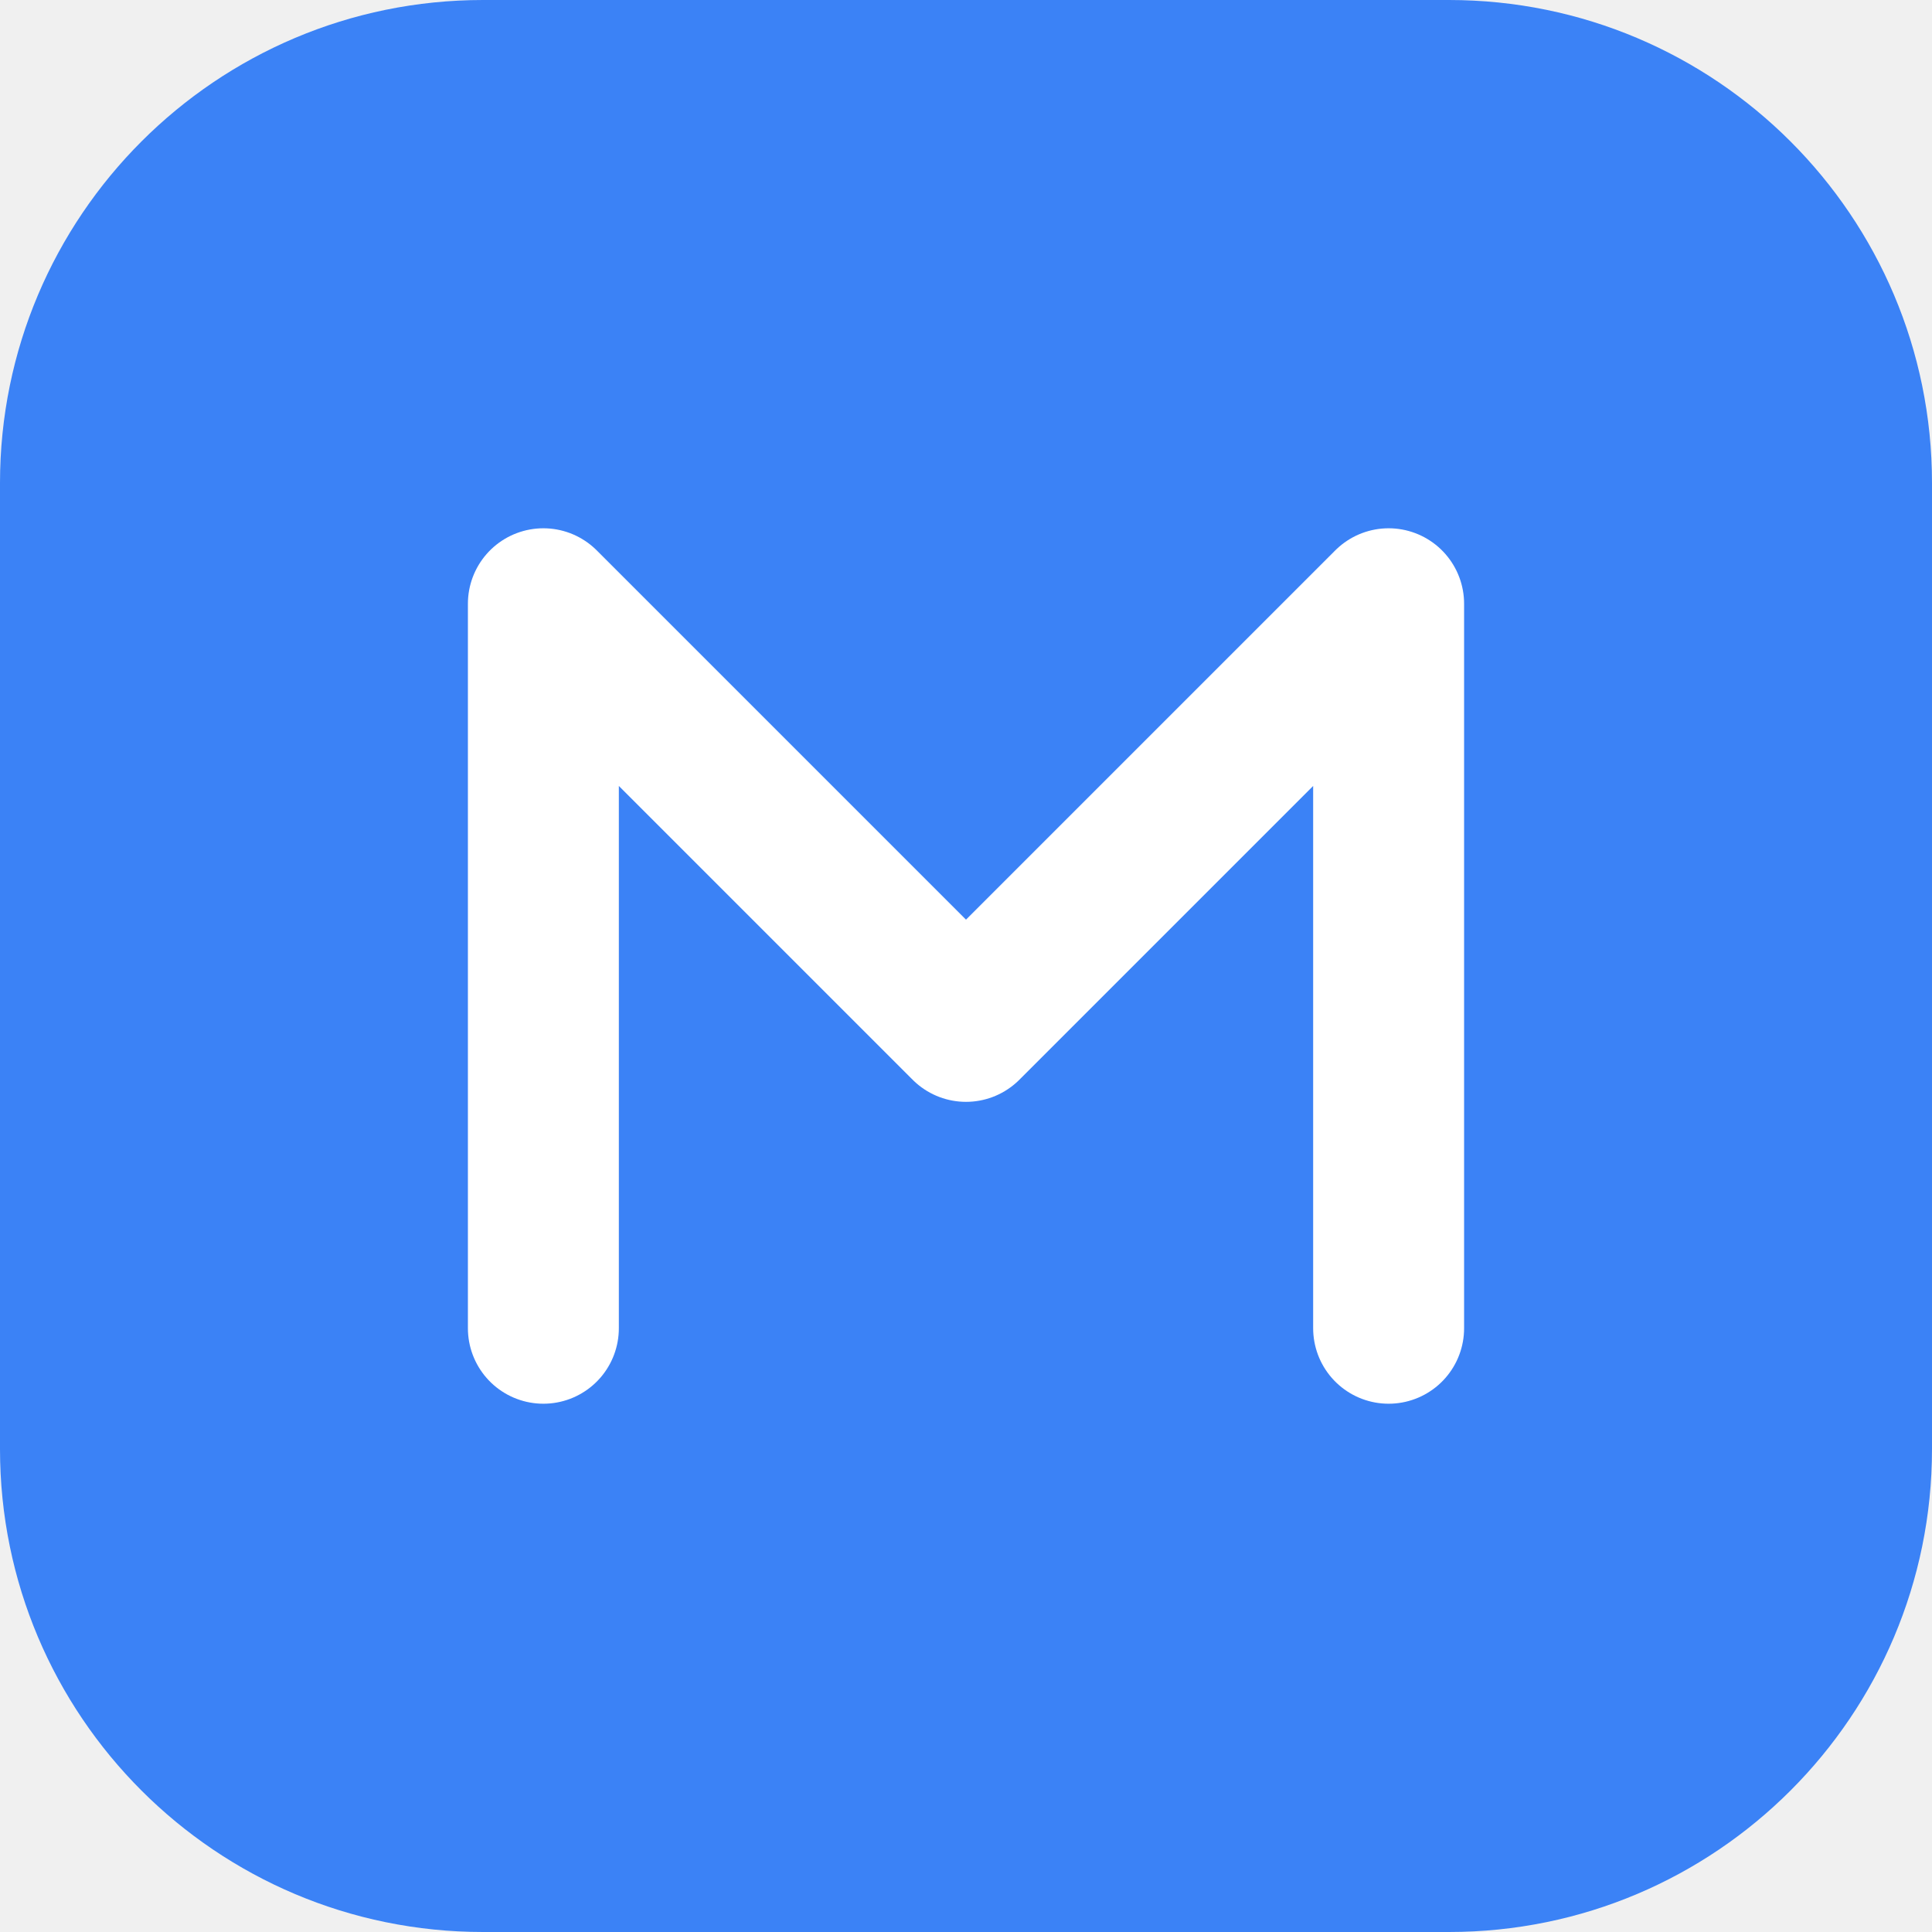
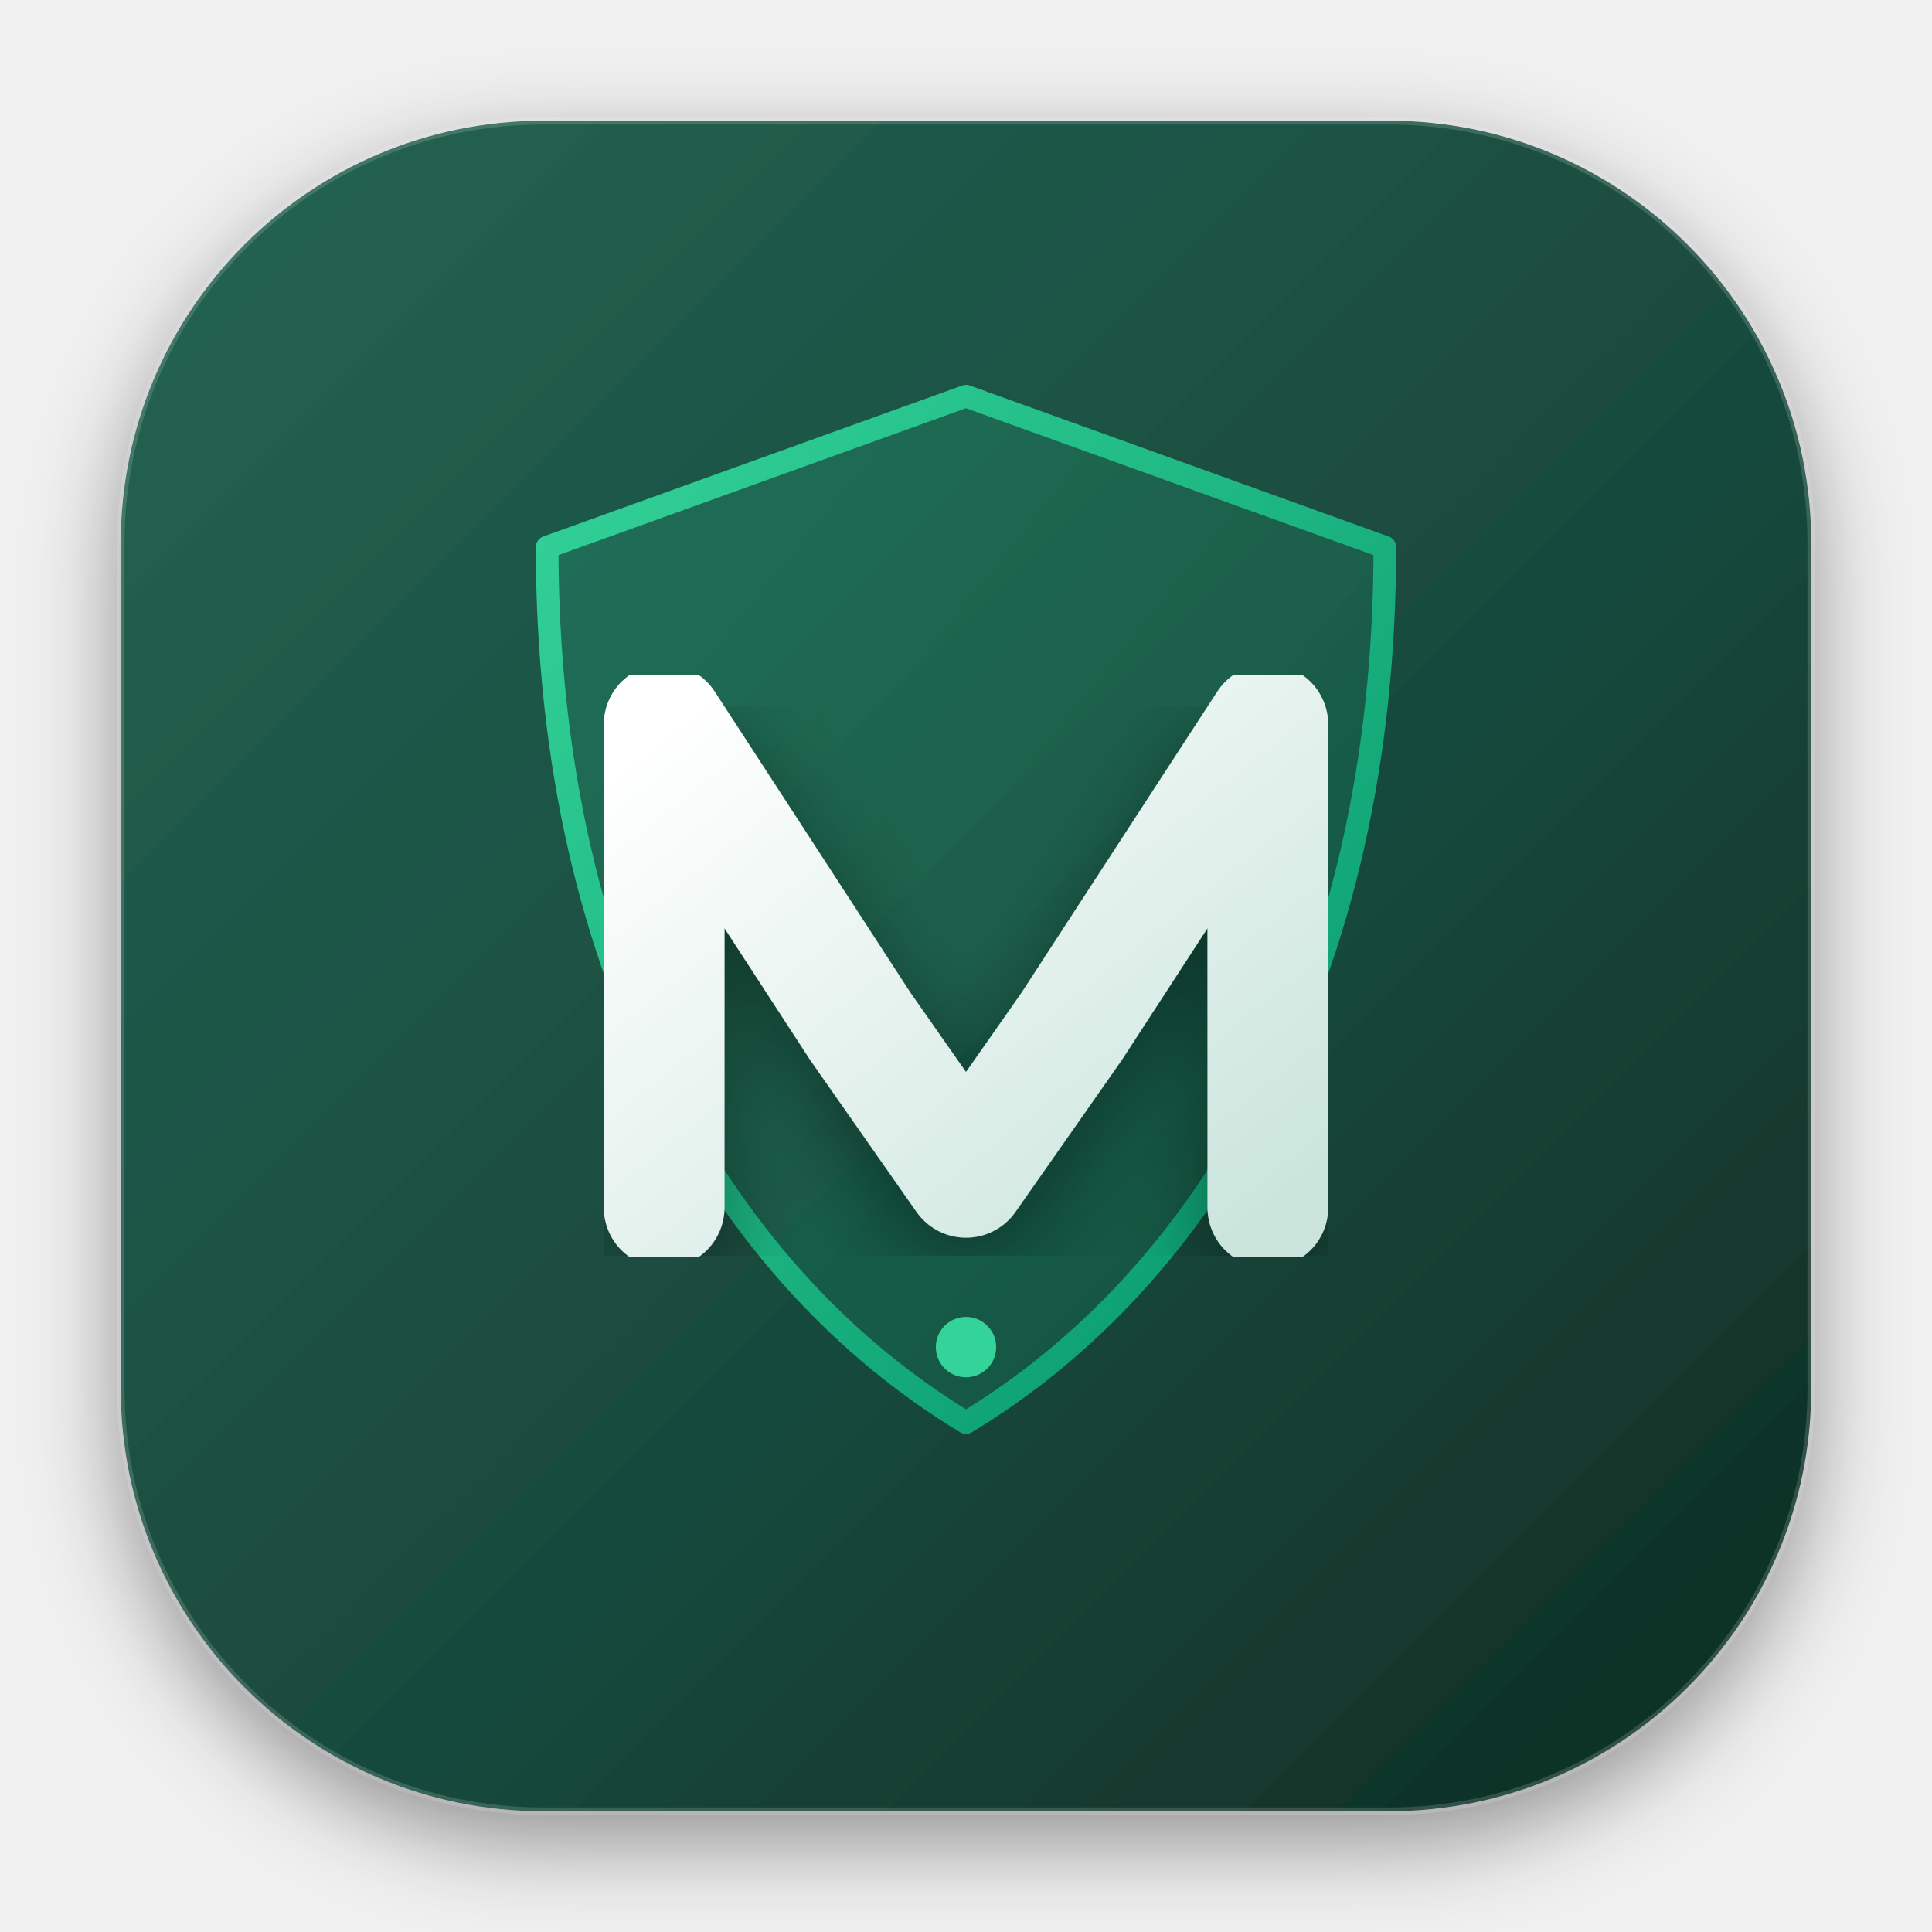
- <svg xmlns="http://www.w3.org/2000/svg" viewBox="0 0 64 64" fill="none">
-   <rect width="64" height="64" rx="16" fill="#3B82F6" />
-   <path d="M18 44V20L32 34L46 20V44" stroke="white" stroke-width="5" stroke-linecap="round" stroke-linejoin="round" />
+ <svg xmlns="http://www.w3.org/2000/svg" viewBox="0 0 1024 1024" width="1024" height="1024">
+   <defs>
+     <linearGradient id="bgGrad" x1="0%" y1="0%" x2="100%" y2="100%">
+       <stop offset="0%" stop-color="#246452" />
+       <stop offset="60%" stop-color="#18483b" />
+       <stop offset="100%" stop-color="#0e2a22" />
+     </linearGradient>
+     <linearGradient id="mGrad" x1="0%" y1="0%" x2="100%" y2="100%">
+       <stop offset="0%" stop-color="#ffffff" />
+       <stop offset="100%" stop-color="#cbe5dd" />
+     </linearGradient>
+     <linearGradient id="accentGrad" x1="0%" y1="0%" x2="100%" y2="100%">
+       <stop offset="0%" stop-color="#34d399" />
+       <stop offset="100%" stop-color="#059669" />
+     </linearGradient>
+     <filter id="shadow" x="-10%" y="-10%" width="120%" height="120%">
+       <feDropShadow dx="0" dy="16" stdDeviation="24" flood-color="#000000" flood-opacity="0.4" />
+     </filter>
+   </defs>
+   <rect x="64" y="64" width="896" height="896" rx="224" fill="url(#bgGrad)" filter="url(#shadow)" />
+   <rect x="64" y="64" width="896" height="896" rx="224" fill="none" stroke="#ffffff" stroke-width="4" stroke-opacity="0.15" />
+   <path d="M512 210 L734 290 C734 520 638 678 512 754 C386 678 290 520 290 290 Z" fill="url(#accentGrad)" fill-opacity="0.18" stroke="url(#accentGrad)" stroke-width="12" stroke-linejoin="round" />
+   <path d="M352 640 L352 384 L456 544 L512 624 L568 544 L672 384 L672 640" fill="none" stroke="url(#mGrad)" stroke-width="64" stroke-linecap="round" stroke-linejoin="round" filter="url(#shadow)" />
+   <circle cx="512" cy="714" r="16" fill="#34d399" />
</svg>
